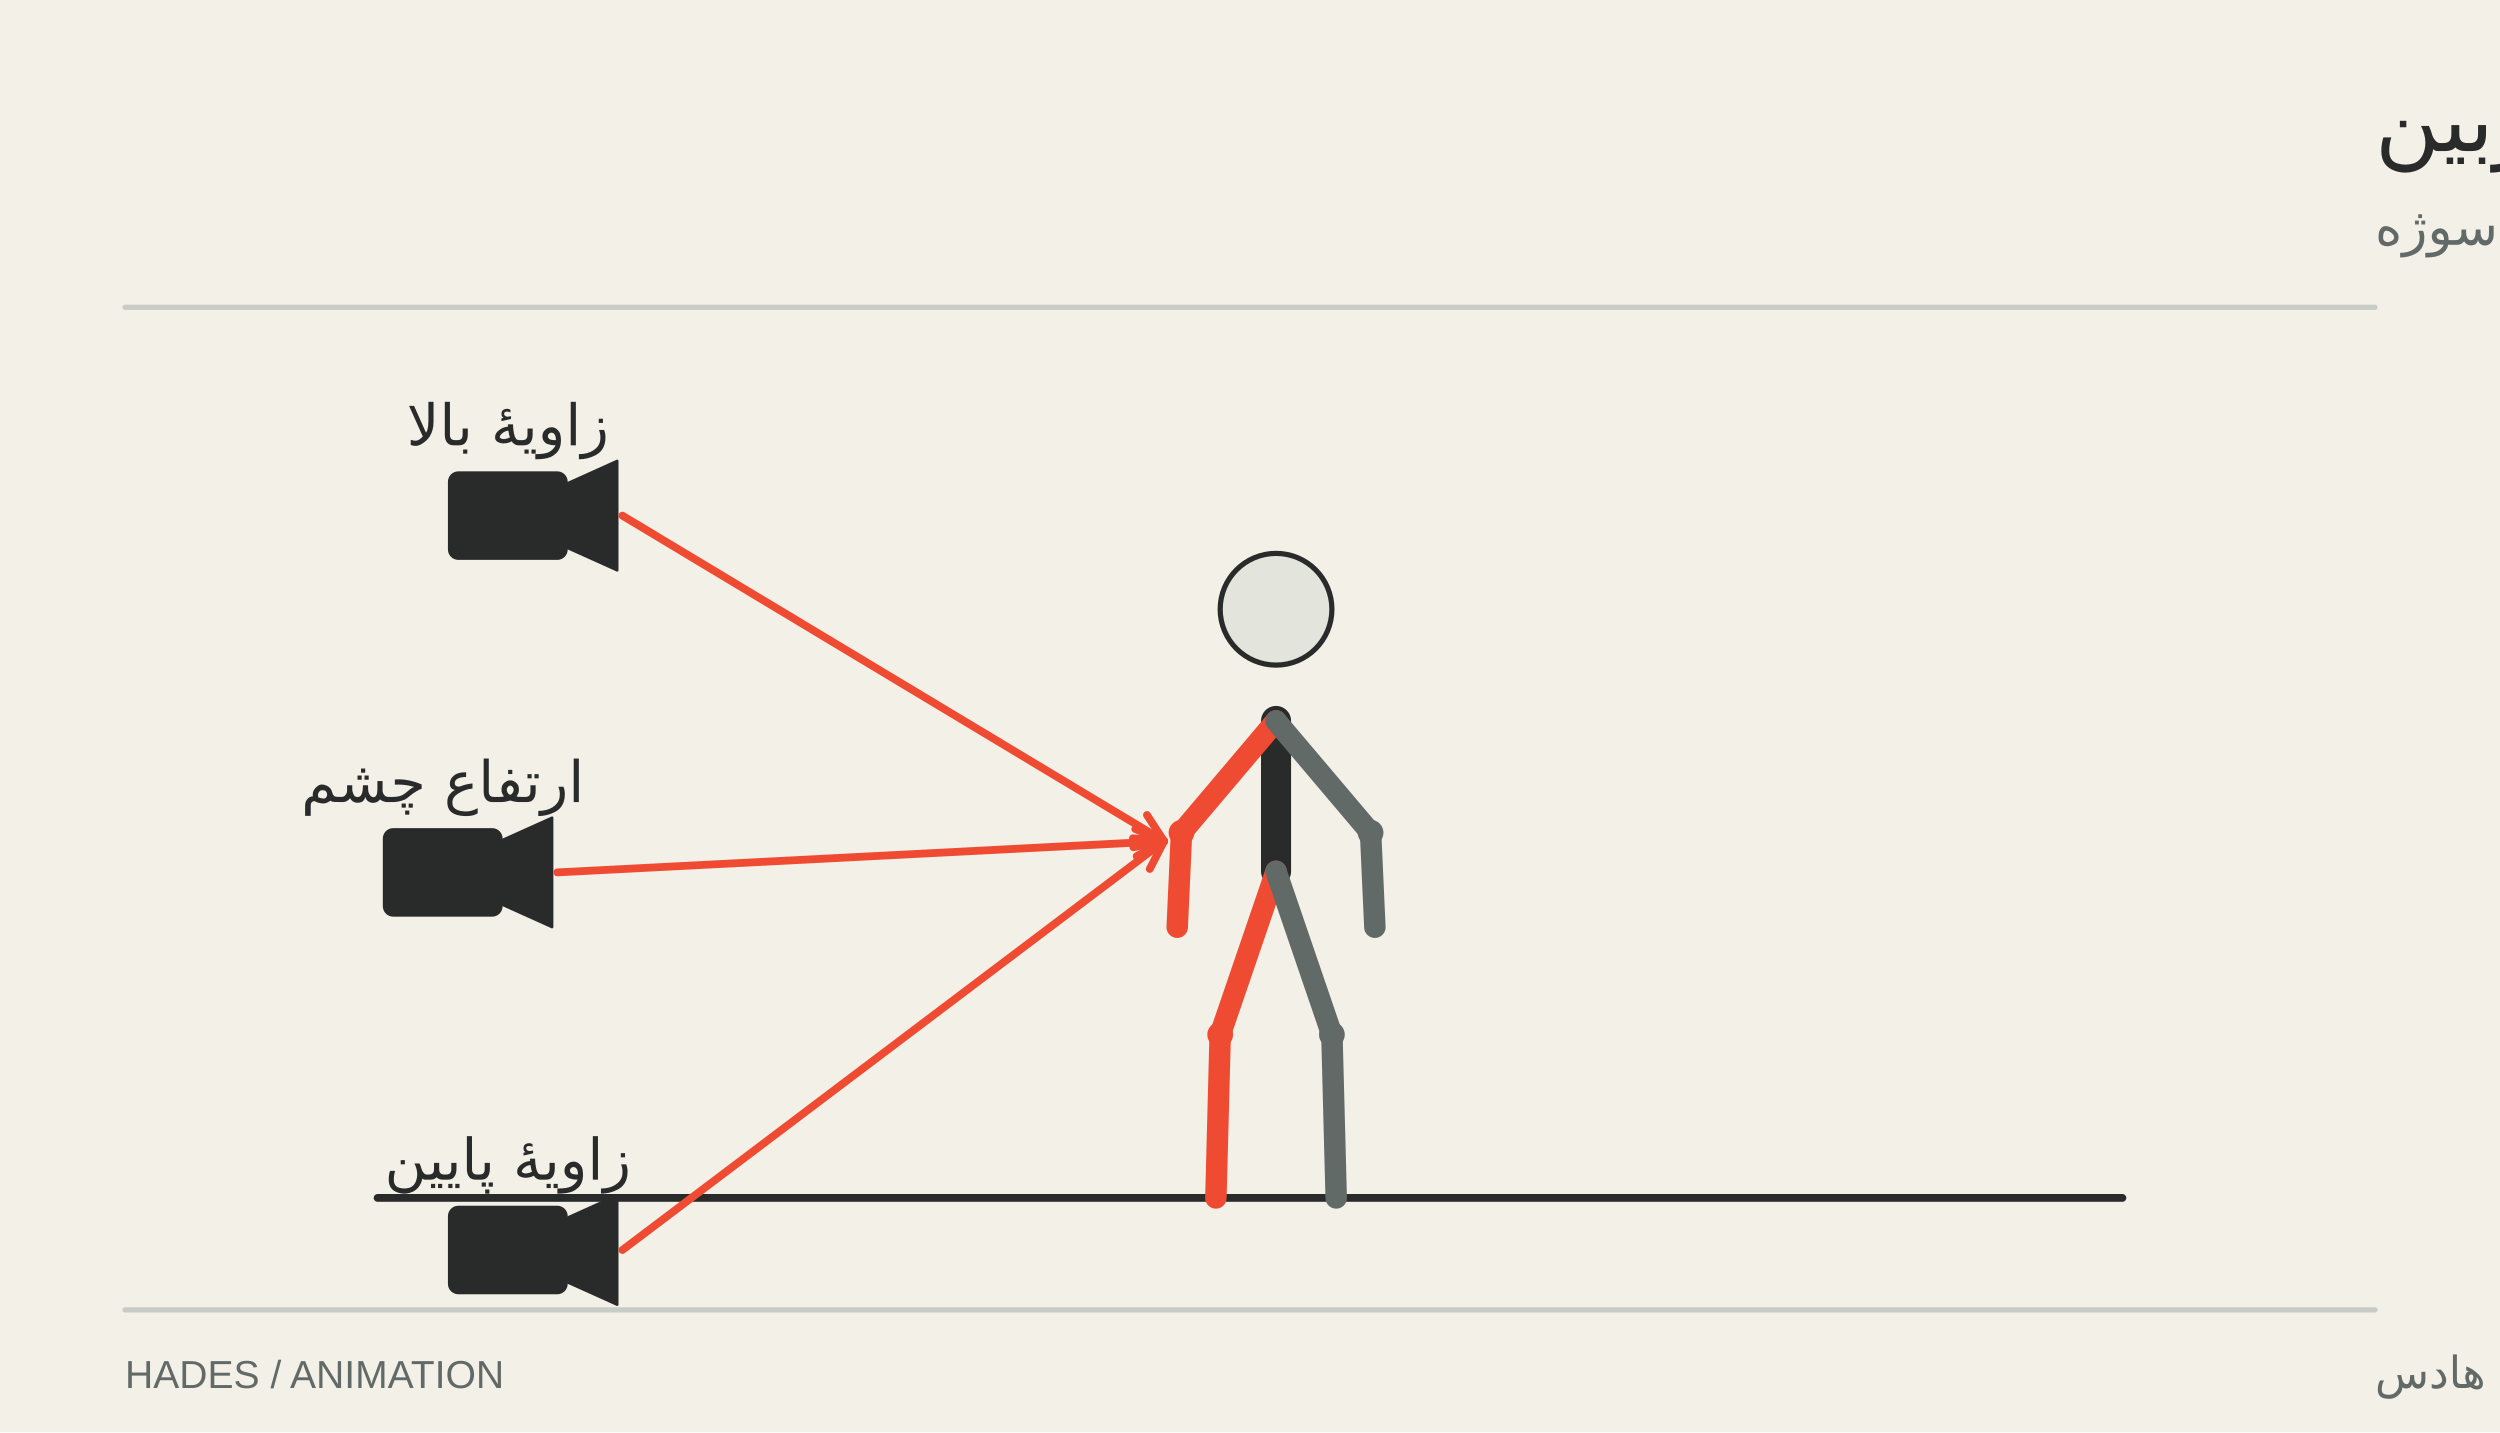
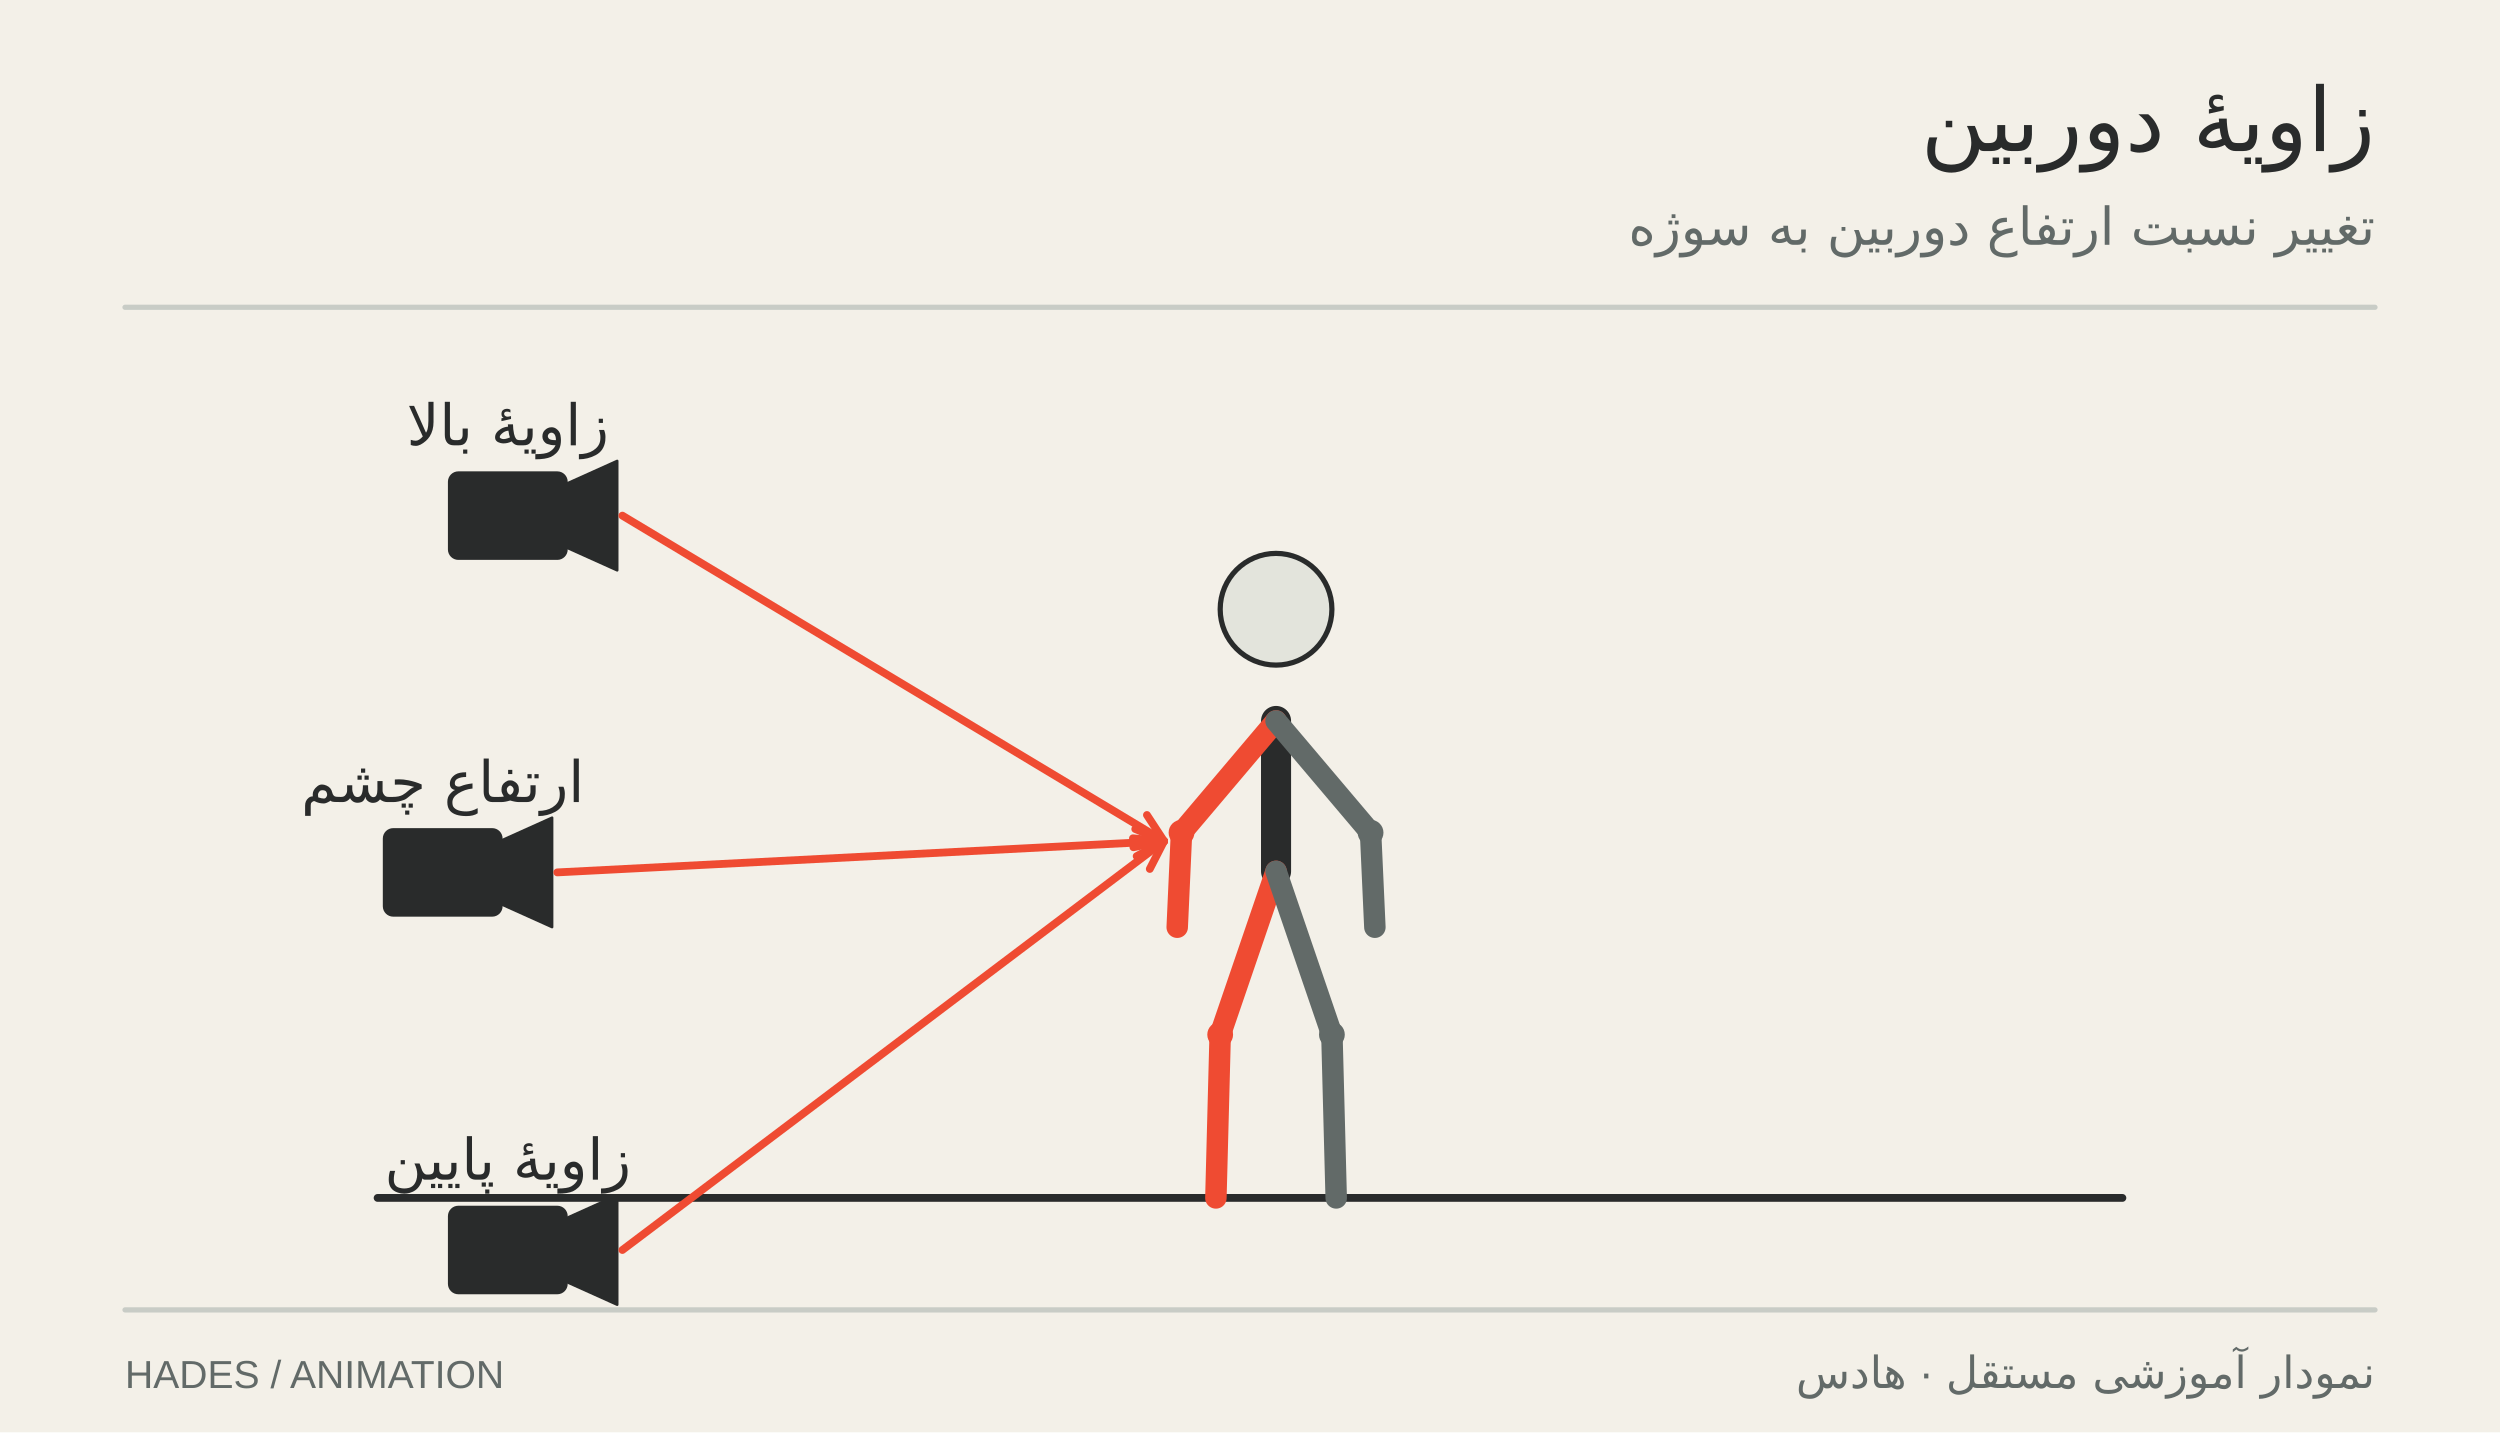
<svg xmlns="http://www.w3.org/2000/svg" width="960" height="550" viewBox="0 0 960 550" role="img" aria-label="زاویهٔ دوربین">
  <rect width="960" height="550" fill="#F3F0E8" />
  <g font-family="Tahoma,Arial,sans-serif">
-     <text x="912" y="58" font-size="34" fill="#292B2B" text-anchor="end" direction="rtl" unicode-bidi="plaintext">زاویهٔ دوربین</text>
-     <text x="912" y="94" font-size="20" fill="#626A68" text-anchor="end" direction="rtl" unicode-bidi="plaintext">تغییر نسبت ارتفاع دوربین به سوژه</text>
+     <text x="912" y="58" font-size="34" fill="#292B2B" text-anchor="start" direction="rtl" unicode-bidi="plaintext">زاویهٔ دوربین</text>
+     <text x="912" y="94" font-size="20" fill="#626A68" text-anchor="start" direction="rtl" unicode-bidi="plaintext">تغییر نسبت ارتفاع دوربین به سوژه</text>
    <line x1="48" y1="118" x2="912" y2="118" stroke="#C8CCC6" stroke-width="2" stroke-linecap="round" />
    <line x1="145" y1="460" x2="815" y2="460" stroke="#292B2B" stroke-width="3" stroke-linecap="round" />
    <line x1="490" y1="334.6" x2="490" y2="276.85" stroke="#292B2B" stroke-width="11.55" stroke-linecap="round" />
    <circle cx="490" cy="233.95" r="21.45" fill="#E3E4DC" stroke="#292B2B" stroke-width="2" />
    <line x1="490" y1="334.6" x2="468.55" y2="397.3" stroke="#EF4B32" stroke-width="8.25" stroke-linecap="round" />
    <line x1="468.55" y1="397.3" x2="466.9" y2="460" stroke="#EF4B32" stroke-width="8.25" stroke-linecap="round" />
    <circle cx="468.55" cy="397.3" r="4.95" fill="#EF4B32" stroke="none" stroke-width="2" />
    <line x1="490" y1="334.6" x2="511.45" y2="397.3" stroke="#626A68" stroke-width="8.25" stroke-linecap="round" />
    <line x1="511.45" y1="397.3" x2="513.1" y2="460" stroke="#626A68" stroke-width="8.25" stroke-linecap="round" />
    <circle cx="511.45" cy="397.3" r="4.95" fill="#626A68" stroke="none" stroke-width="2" />
    <line x1="490" y1="276.85" x2="453.7" y2="319.75" stroke="#EF4B32" stroke-width="8.25" stroke-linecap="round" />
    <line x1="453.7" y1="319.75" x2="452.05" y2="356.05" stroke="#EF4B32" stroke-width="8.25" stroke-linecap="round" />
    <circle cx="453.7" cy="319.75" r="4.95" fill="#EF4B32" stroke="none" stroke-width="2" />
    <line x1="490" y1="276.85" x2="526.3" y2="319.75" stroke="#626A68" stroke-width="8.25" stroke-linecap="round" />
    <line x1="526.3" y1="319.75" x2="527.95" y2="356.05" stroke="#626A68" stroke-width="8.25" stroke-linecap="round" />
    <circle cx="526.3" cy="319.75" r="4.95" fill="#626A68" stroke="none" stroke-width="2" />
    <rect x="173" y="182" width="44" height="32" rx="3" fill="#292B2B" stroke="#292B2B" stroke-width="2" />
    <path d="M217 186 l20 -9 v42 l-20 -9 z" fill="#292B2B" stroke="#292B2B" stroke-width="1" stroke-linecap="round" stroke-linejoin="round" />
    <line x1="239" y1="198" x2="447" y2="323" stroke="#EF4B32" stroke-width="3" stroke-linecap="round" />
    <path d="M435.05 321.908 L447 323 L440.427 312.96" fill="none" stroke="#EF4B32" stroke-width="3" stroke-linecap="round" stroke-linejoin="round" />
    <text x="195" y="171" font-size="22" fill="#292B2B" text-anchor="middle" direction="rtl" unicode-bidi="plaintext">زاویهٔ بالا</text>
    <rect x="148" y="319" width="44" height="32" rx="3" fill="#292B2B" stroke="#292B2B" stroke-width="2" />
    <path d="M192 323 l20 -9 v42 l-20 -9 z" fill="#292B2B" stroke="#292B2B" stroke-width="1" stroke-linecap="round" stroke-linejoin="round" />
    <line x1="214" y1="335" x2="447" y2="323" stroke="#EF4B32" stroke-width="3" stroke-linecap="round" />
    <path d="M436.477 328.768 L447 323 L435.94 318.343" fill="none" stroke="#EF4B32" stroke-width="3" stroke-linecap="round" stroke-linejoin="round" />
    <text x="170" y="308" font-size="22" fill="#292B2B" text-anchor="middle" direction="rtl" unicode-bidi="plaintext">ارتفاع چشم</text>
    <rect x="173" y="464" width="44" height="32" rx="3" fill="#292B2B" stroke="#292B2B" stroke-width="2" />
    <path d="M217 468 l20 -9 v42 l-20 -9 z" fill="#292B2B" stroke="#292B2B" stroke-width="1" stroke-linecap="round" stroke-linejoin="round" />
    <line x1="239" y1="480" x2="447" y2="323" stroke="#EF4B32" stroke-width="3" stroke-linecap="round" />
    <path d="M441.52 333.676 L447 323 L435.231 325.344" fill="none" stroke="#EF4B32" stroke-width="3" stroke-linecap="round" stroke-linejoin="round" />
    <text x="195" y="453" font-size="22" fill="#292B2B" text-anchor="middle" direction="rtl" unicode-bidi="plaintext">زاویهٔ پایین</text>
    <line x1="48" y1="503" x2="912" y2="503" stroke="#C8CCC6" stroke-width="2" stroke-linecap="round" />
-     <text x="912" y="533" font-size="17" fill="#626A68" text-anchor="end" direction="rtl" unicode-bidi="plaintext">نمودار آموزشی مستقل · هادس</text>
+     <text x="912" y="533" font-size="17" fill="#626A68" text-anchor="start" direction="rtl" unicode-bidi="plaintext">نمودار آموزشی مستقل · هادس</text>
    <text x="48" y="533" font-size="15" fill="#626A68" text-anchor="start" direction="ltr" unicode-bidi="plaintext">HADES / ANIMATION</text>
  </g>
</svg>
